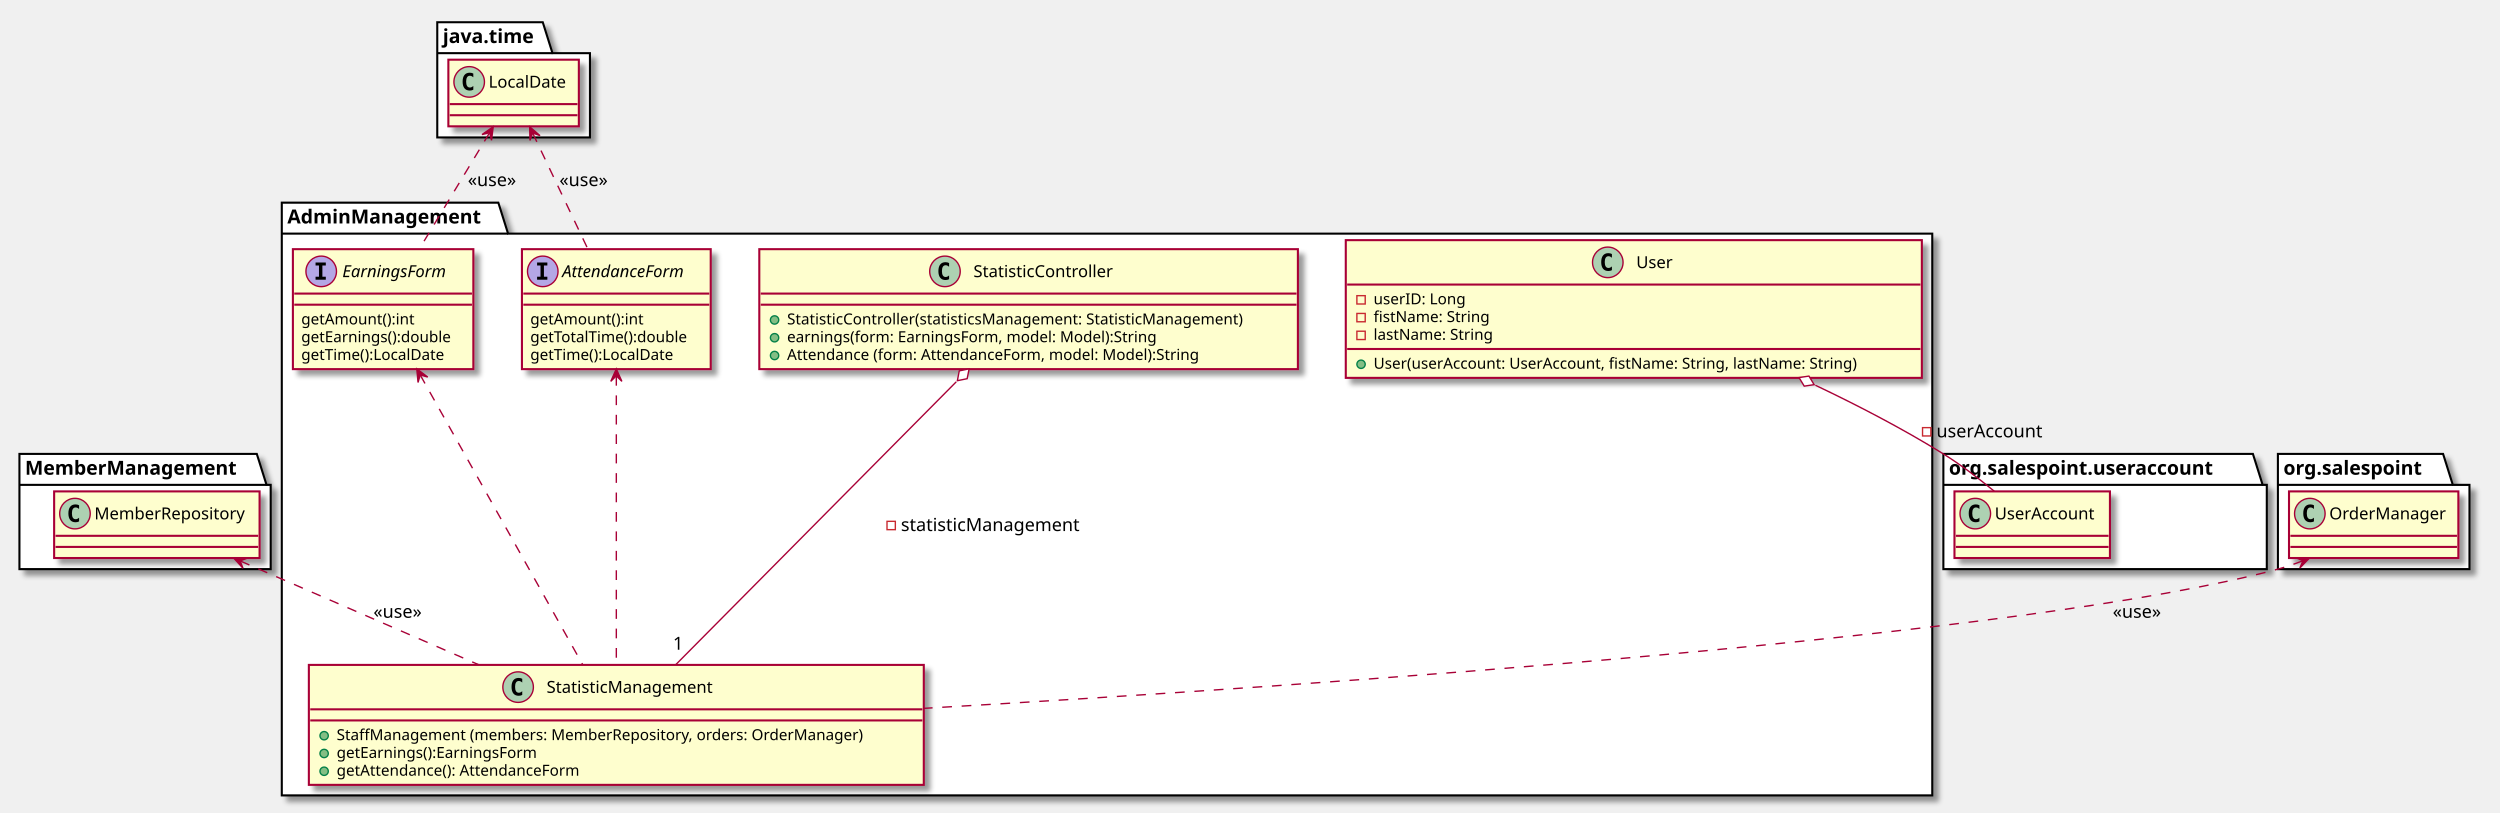
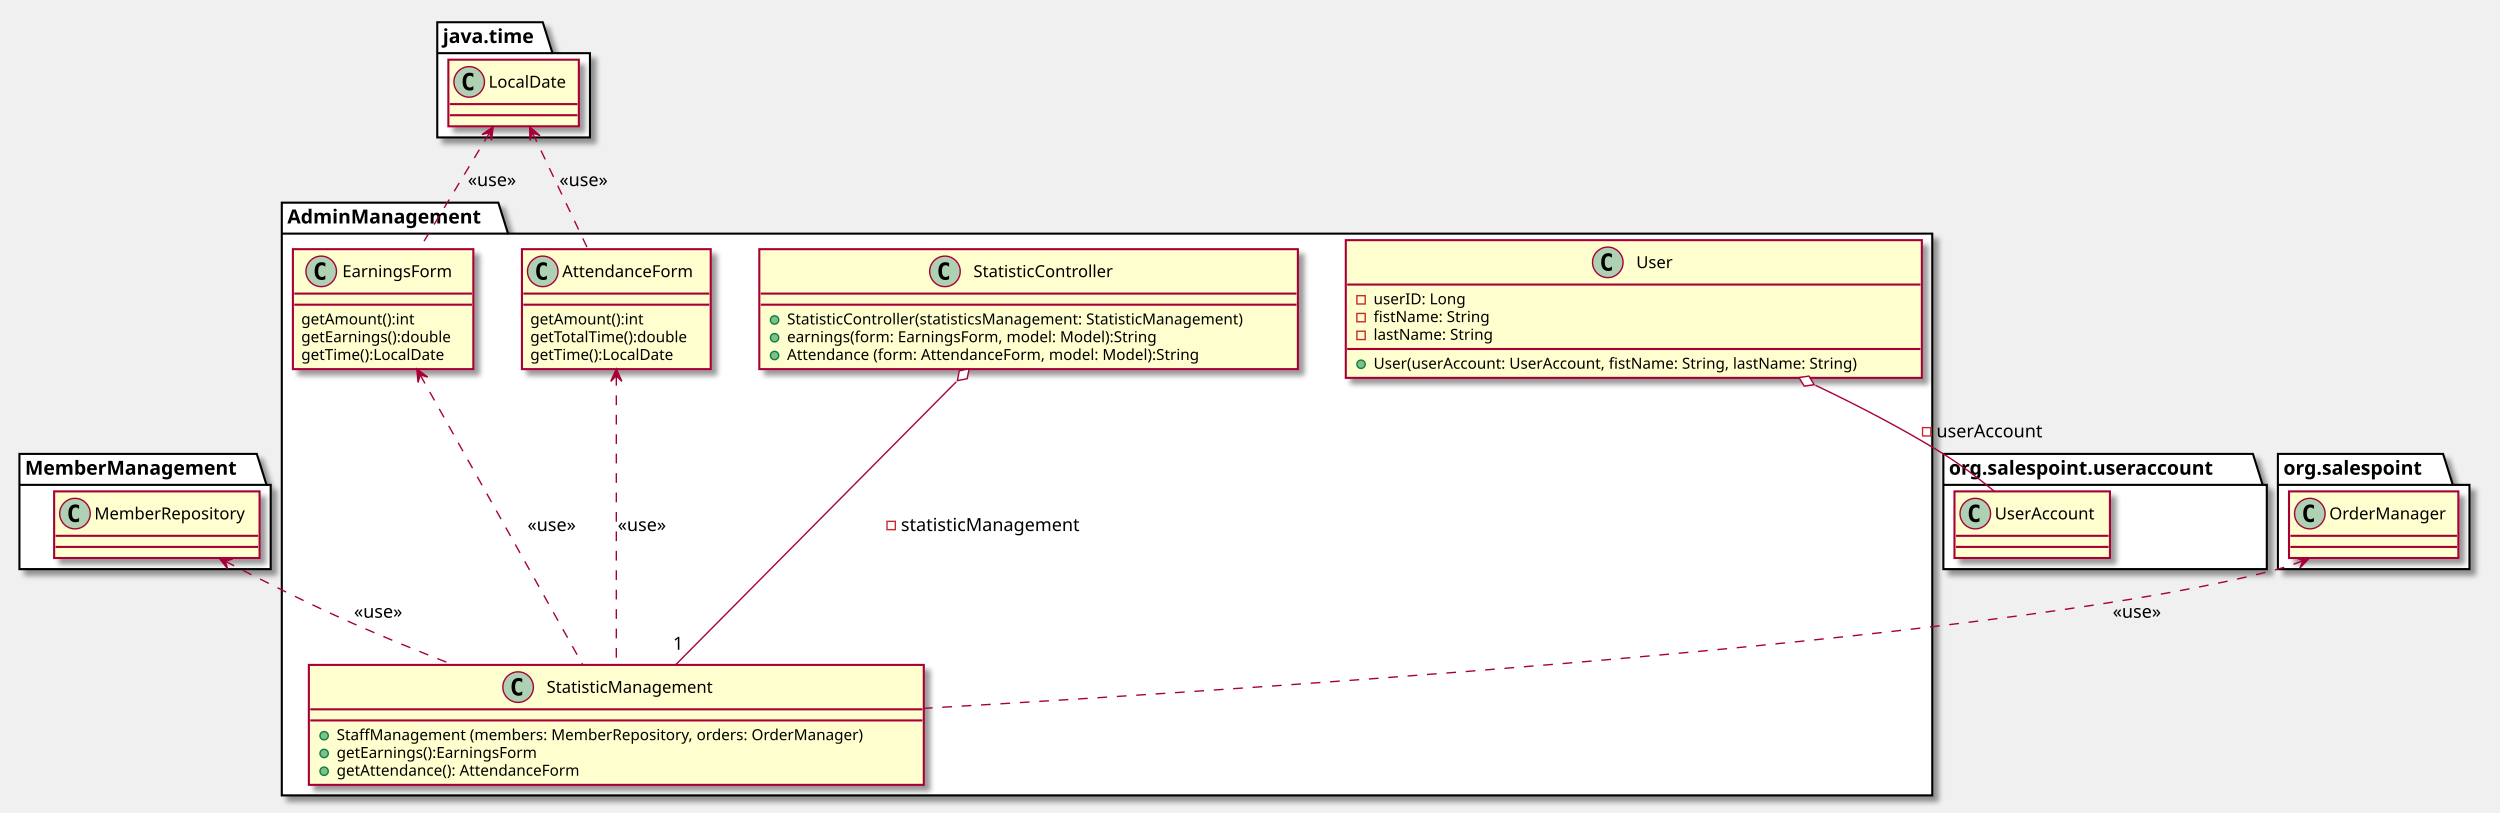
<svg xmlns="http://www.w3.org/2000/svg" contentScriptType="application/ecmascript" contentStyleType="text/css" height="585px" preserveAspectRatio="none" style="width:1801px;height:585px;" version="1.1" viewBox="0 0 1801 585" width="1801px" zoomAndPan="magnify">
  <defs>
-     <filter height="300%" id="f13jdttpnc6olu" width="300%" x="-1" y="-1">
+     <filter height="300%" id="fa5cagxxf4xam" width="300%" x="-1" y="-1">
      <feGaussianBlur result="blurOut" stdDeviation="2.0" />
      <feColorMatrix in="blurOut" result="blurOut2" type="matrix" values="0 0 0 0 0 0 0 0 0 0 0 0 0 0 0 0 0 0 .4 0" />
      <feOffset dx="4.0" dy="4.0" in="blurOut2" result="blurOut3" />
      <feBlend in="SourceGraphic" in2="blurOut3" mode="normal" />
    </filter>
  </defs>
  <g>
-     <polygon fill="#FFFFFF" filter="url(#f13jdttpnc6olu)" points="203,146,359,146,366,168.297,1392,168.297,1392,573,203,573,203,146" style="stroke: #000000; stroke-width: 1.5;" />
+     <polygon fill="#FFFFFF" filter="url(#fa5cagxxf4xam)" points="203,146,359,146,366,168.297,1392,168.297,1392,573,203,573,203,146" style="stroke: #000000; stroke-width: 1.5;" />
    <line style="stroke: #000000; stroke-width: 1.5;" x1="203" x2="366" y1="168.297" y2="168.297" />
    <text fill="#000000" font-family="sans-serif" font-size="14" font-weight="bold" lengthAdjust="spacingAndGlyphs" textLength="150" x="207" y="160.995">AdminManagement</text>
-     <polygon fill="#FFFFFF" filter="url(#f13jdttpnc6olu)" points="1400,327,1623,327,1630,349.297,1633,349.297,1633,410,1400,410,1400,327" style="stroke: #000000; stroke-width: 1.5;" />
+     <polygon fill="#FFFFFF" filter="url(#fa5cagxxf4xam)" points="1400,327,1623,327,1630,349.297,1633,349.297,1633,410,1400,410,1400,327" style="stroke: #000000; stroke-width: 1.5;" />
    <line style="stroke: #000000; stroke-width: 1.5;" x1="1400" x2="1630" y1="349.297" y2="349.297" />
    <text fill="#000000" font-family="sans-serif" font-size="14" font-weight="bold" lengthAdjust="spacingAndGlyphs" textLength="217" x="1404" y="341.995">org.salespoint.useraccount</text>
-     <polygon fill="#FFFFFF" filter="url(#f13jdttpnc6olu)" points="14,327,185,327,192,349.297,195,349.297,195,410,14,410,14,327" style="stroke: #000000; stroke-width: 1.5;" />
+     <polygon fill="#FFFFFF" filter="url(#fa5cagxxf4xam)" points="14,327,185,327,192,349.297,195,349.297,195,410,14,410,14,327" style="stroke: #000000; stroke-width: 1.5;" />
    <line style="stroke: #000000; stroke-width: 1.5;" x1="14" x2="192" y1="349.297" y2="349.297" />
    <text fill="#000000" font-family="sans-serif" font-size="14" font-weight="bold" lengthAdjust="spacingAndGlyphs" textLength="165" x="18" y="341.995">MemberManagement</text>
-     <polygon fill="#FFFFFF" filter="url(#f13jdttpnc6olu)" points="1641,327,1760,327,1767,349.297,1779,349.297,1779,410,1641,410,1641,327" style="stroke: #000000; stroke-width: 1.5;" />
+     <polygon fill="#FFFFFF" filter="url(#fa5cagxxf4xam)" points="1641,327,1760,327,1767,349.297,1779,349.297,1779,410,1641,410,1641,327" style="stroke: #000000; stroke-width: 1.5;" />
    <line style="stroke: #000000; stroke-width: 1.5;" x1="1641" x2="1767" y1="349.297" y2="349.297" />
    <text fill="#000000" font-family="sans-serif" font-size="14" font-weight="bold" lengthAdjust="spacingAndGlyphs" textLength="113" x="1645" y="341.995">org.salespoint</text>
-     <polygon fill="#FFFFFF" filter="url(#f13jdttpnc6olu)" points="315,16,391,16,398,38.297,425,38.297,425,99,315,99,315,16" style="stroke: #000000; stroke-width: 1.5;" />
+     <polygon fill="#FFFFFF" filter="url(#fa5cagxxf4xam)" points="315,16,391,16,398,38.297,425,38.297,425,99,315,99,315,16" style="stroke: #000000; stroke-width: 1.5;" />
    <line style="stroke: #000000; stroke-width: 1.5;" x1="315" x2="398" y1="38.297" y2="38.297" />
    <text fill="#000000" font-family="sans-serif" font-size="14" font-weight="bold" lengthAdjust="spacingAndGlyphs" textLength="70" x="319" y="30.995">java.time</text>
-     <rect fill="#FEFECE" filter="url(#f13jdttpnc6olu)" height="99.219" id="AdminManagement.User" style="stroke: #A80036; stroke-width: 1.5;" width="415" x="969.5" y="173" />
+     <rect fill="#FEFECE" filter="url(#fa5cagxxf4xam)" height="99.219" id="AdminManagement.User" style="stroke: #A80036; stroke-width: 1.5;" width="415" x="969.5" y="173" />
    <ellipse cx="1158.25" cy="189" fill="#ADD1B2" rx="11" ry="11" style="stroke: #A80036; stroke-width: 1.0;" />
    <path d="M1161.219,194.641 Q1160.641,194.938 1160,195.086 Q1159.359,195.234 1158.656,195.234 Q1156.156,195.234 1154.836,193.586 Q1153.516,191.938 1153.516,188.812 Q1153.516,185.688 1154.836,184.031 Q1156.156,182.375 1158.656,182.375 Q1159.359,182.375 1160.008,182.531 Q1160.656,182.688 1161.219,182.984 L1161.219,185.703 Q1160.594,185.125 1160,184.852 Q1159.406,184.578 1158.781,184.578 Q1157.438,184.578 1156.75,185.648 Q1156.062,186.719 1156.062,188.812 Q1156.062,190.906 1156.75,191.977 Q1157.438,193.047 1158.781,193.047 Q1159.406,193.047 1160,192.773 Q1160.594,192.5 1161.219,191.922 L1161.219,194.641 Z " />
    <text fill="#000000" font-family="sans-serif" font-size="12" lengthAdjust="spacingAndGlyphs" textLength="29" x="1178.75" y="193.154">User</text>
    <line style="stroke: #A80036; stroke-width: 1.5;" x1="970.5" x2="1383.5" y1="205" y2="205" />
    <rect fill="none" height="6" style="stroke: #C82930; stroke-width: 1.0;" width="6" x="977.5" y="213" />
    <text fill="#000000" font-family="sans-serif" font-size="11" lengthAdjust="spacingAndGlyphs" textLength="72" x="989.5" y="219.21">userID: Long</text>
    <rect fill="none" height="6" style="stroke: #C82930; stroke-width: 1.0;" width="6" x="977.5" y="225.805" />
    <text fill="#000000" font-family="sans-serif" font-size="11" lengthAdjust="spacingAndGlyphs" textLength="93" x="989.5" y="232.015">fistName: String</text>
    <rect fill="none" height="6" style="stroke: #C82930; stroke-width: 1.0;" width="6" x="977.5" y="238.609" />
    <text fill="#000000" font-family="sans-serif" font-size="11" lengthAdjust="spacingAndGlyphs" textLength="96" x="989.5" y="244.82">lastName: String</text>
    <line style="stroke: #A80036; stroke-width: 1.5;" x1="970.5" x2="1383.5" y1="251.414" y2="251.414" />
    <ellipse cx="980.5" cy="262.414" fill="#84BE84" rx="3" ry="3" style="stroke: #038048; stroke-width: 1.0;" />
    <text fill="#000000" font-family="sans-serif" font-size="11" lengthAdjust="spacingAndGlyphs" textLength="389" x="989.5" y="265.625">User(userAccount: UserAccount, fistName: String, lastName: String)</text>
-     <rect fill="#FEFECE" filter="url(#f13jdttpnc6olu)" height="86.414" id="AdminManagement.StatisticController" style="stroke: #A80036; stroke-width: 1.5;" width="388" x="547" y="179.5" />
+     <rect fill="#FEFECE" filter="url(#fa5cagxxf4xam)" height="86.414" id="AdminManagement.StatisticController" style="stroke: #A80036; stroke-width: 1.5;" width="388" x="547" y="179.5" />
    <ellipse cx="680.75" cy="195.5" fill="#ADD1B2" rx="11" ry="11" style="stroke: #A80036; stroke-width: 1.0;" />
    <path d="M683.719,201.141 Q683.141,201.438 682.5,201.586 Q681.859,201.734 681.156,201.734 Q678.656,201.734 677.336,200.086 Q676.016,198.438 676.016,195.312 Q676.016,192.188 677.336,190.531 Q678.656,188.875 681.156,188.875 Q681.859,188.875 682.508,189.031 Q683.156,189.188 683.719,189.484 L683.719,192.203 Q683.094,191.625 682.5,191.352 Q681.906,191.078 681.281,191.078 Q679.938,191.078 679.25,192.148 Q678.562,193.219 678.562,195.312 Q678.562,197.406 679.25,198.477 Q679.938,199.547 681.281,199.547 Q681.906,199.547 682.5,199.273 Q683.094,199 683.719,198.422 L683.719,201.141 Z " />
    <text fill="#000000" font-family="sans-serif" font-size="12" lengthAdjust="spacingAndGlyphs" textLength="112" x="701.25" y="199.654">StatisticController</text>
    <line style="stroke: #A80036; stroke-width: 1.5;" x1="548" x2="934" y1="211.5" y2="211.5" />
    <line style="stroke: #A80036; stroke-width: 1.5;" x1="548" x2="934" y1="219.5" y2="219.5" />
    <ellipse cx="558" cy="230.5" fill="#84BE84" rx="3" ry="3" style="stroke: #038048; stroke-width: 1.0;" />
    <text fill="#000000" font-family="sans-serif" font-size="11" lengthAdjust="spacingAndGlyphs" textLength="362" x="567" y="233.71">StatisticController(statisticsManagement: StatisticManagement)</text>
    <ellipse cx="558" cy="243.305" fill="#84BE84" rx="3" ry="3" style="stroke: #038048; stroke-width: 1.0;" />
    <text fill="#000000" font-family="sans-serif" font-size="11" lengthAdjust="spacingAndGlyphs" textLength="294" x="567" y="246.515">earnings(form: EarningsForm, model: Model):String</text>
    <ellipse cx="558" cy="256.109" fill="#84BE84" rx="3" ry="3" style="stroke: #038048; stroke-width: 1.0;" />
    <text fill="#000000" font-family="sans-serif" font-size="11" lengthAdjust="spacingAndGlyphs" textLength="324" x="567" y="259.32">Attendance (form: AttendanceForm, model: Model):String</text>
-     <rect fill="#FEFECE" filter="url(#f13jdttpnc6olu)" height="86.414" id="AdminManagement.StatisticManagement" style="stroke: #A80036; stroke-width: 1.5;" width="443" x="222.5" y="479" />
+     <rect fill="#FEFECE" filter="url(#fa5cagxxf4xam)" height="86.414" id="AdminManagement.StatisticManagement" style="stroke: #A80036; stroke-width: 1.5;" width="443" x="222.5" y="479" />
    <ellipse cx="373.25" cy="495" fill="#ADD1B2" rx="11" ry="11" style="stroke: #A80036; stroke-width: 1.0;" />
    <path d="M376.219,500.641 Q375.641,500.938 375,501.086 Q374.359,501.234 373.656,501.234 Q371.156,501.234 369.836,499.586 Q368.516,497.938 368.516,494.812 Q368.516,491.688 369.836,490.031 Q371.156,488.375 373.656,488.375 Q374.359,488.375 375.008,488.531 Q375.656,488.688 376.219,488.984 L376.219,491.703 Q375.594,491.125 375,490.852 Q374.406,490.578 373.781,490.578 Q372.438,490.578 371.75,491.648 Q371.062,492.719 371.062,494.812 Q371.062,496.906 371.75,497.977 Q372.438,499.047 373.781,499.047 Q374.406,499.047 375,498.773 Q375.594,498.5 376.219,497.922 L376.219,500.641 Z " />
    <text fill="#000000" font-family="sans-serif" font-size="12" lengthAdjust="spacingAndGlyphs" textLength="133" x="393.75" y="499.154">StatisticManagement</text>
    <line style="stroke: #A80036; stroke-width: 1.5;" x1="223.5" x2="664.5" y1="511" y2="511" />
    <line style="stroke: #A80036; stroke-width: 1.5;" x1="223.5" x2="664.5" y1="519" y2="519" />
    <ellipse cx="233.5" cy="530" fill="#84BE84" rx="3" ry="3" style="stroke: #038048; stroke-width: 1.0;" />
    <text fill="#000000" font-family="sans-serif" font-size="11" lengthAdjust="spacingAndGlyphs" textLength="417" x="242.5" y="533.21">StaffManagement (members: MemberRepository, orders: OrderManager)</text>
    <ellipse cx="233.5" cy="542.805" fill="#84BE84" rx="3" ry="3" style="stroke: #038048; stroke-width: 1.0;" />
    <text fill="#000000" font-family="sans-serif" font-size="11" lengthAdjust="spacingAndGlyphs" textLength="159" x="242.5" y="546.015">getEarnings():EarningsForm</text>
    <ellipse cx="233.5" cy="555.609" fill="#84BE84" rx="3" ry="3" style="stroke: #038048; stroke-width: 1.0;" />
    <text fill="#000000" font-family="sans-serif" font-size="11" lengthAdjust="spacingAndGlyphs" textLength="189" x="242.5" y="558.82">getAttendance(): AttendanceForm</text>
-     <rect fill="#FEFECE" filter="url(#f13jdttpnc6olu)" height="86.414" id="AdminManagement.EarningsForm" style="stroke: #A80036; stroke-width: 1.5;" width="130" x="211" y="179.5" />
-     <ellipse cx="231.4" cy="195.5" fill="#B4A7E5" rx="11" ry="11" style="stroke: #A80036; stroke-width: 1.0;" />
-     <path d="M227.322,191.266 L227.322,189.109 L234.713,189.109 L234.713,191.266 L232.244,191.266 L232.244,199.344 L234.713,199.344 L234.713,201.5 L227.322,201.5 L227.322,199.344 L229.791,199.344 L229.791,191.266 L227.322,191.266 Z " />
-     <text fill="#000000" font-family="sans-serif" font-size="12" font-style="italic" lengthAdjust="spacingAndGlyphs" textLength="86" x="246.6" y="199.654">EarningsForm</text>
+     <rect fill="#FEFECE" filter="url(#fa5cagxxf4xam)" height="86.414" id="AdminManagement.EarningsForm" style="stroke: #A80036; stroke-width: 1.5;" width="130" x="211" y="179.5" />
+     <ellipse cx="231.4" cy="195.5" fill="#ADD1B2" rx="11" ry="11" style="stroke: #A80036; stroke-width: 1.0;" />
+     <path d="M234.369,201.141 Q233.791,201.438 233.15,201.586 Q232.509,201.734 231.806,201.734 Q229.306,201.734 227.986,200.086 Q226.666,198.438 226.666,195.312 Q226.666,192.188 227.986,190.531 Q229.306,188.875 231.806,188.875 Q232.509,188.875 233.158,189.031 Q233.806,189.188 234.369,189.484 L234.369,192.203 Q233.744,191.625 233.15,191.352 Q232.556,191.078 231.931,191.078 Q230.588,191.078 229.9,192.148 Q229.213,193.219 229.213,195.312 Q229.213,197.406 229.9,198.477 Q230.588,199.547 231.931,199.547 Q232.556,199.547 233.15,199.273 Q233.744,199 234.369,198.422 L234.369,201.141 Z " />
+     <text fill="#000000" font-family="sans-serif" font-size="12" lengthAdjust="spacingAndGlyphs" textLength="86" x="246.6" y="199.654">EarningsForm</text>
    <line style="stroke: #A80036; stroke-width: 1.5;" x1="212" x2="340" y1="211.5" y2="211.5" />
    <line style="stroke: #A80036; stroke-width: 1.5;" x1="212" x2="340" y1="219.5" y2="219.5" />
    <text fill="#000000" font-family="sans-serif" font-size="11" lengthAdjust="spacingAndGlyphs" textLength="87" x="217" y="233.71">getAmount():int</text>
    <text fill="#000000" font-family="sans-serif" font-size="11" lengthAdjust="spacingAndGlyphs" textLength="118" x="217" y="246.515">getEarnings():double</text>
    <text fill="#000000" font-family="sans-serif" font-size="11" lengthAdjust="spacingAndGlyphs" textLength="113" x="217" y="259.32">getTime():LocalDate</text>
-     <rect fill="#FEFECE" filter="url(#f13jdttpnc6olu)" height="86.414" id="AdminManagement.AttendanceForm" style="stroke: #A80036; stroke-width: 1.5;" width="136" x="376" y="179.5" />
-     <ellipse cx="391" cy="195.5" fill="#B4A7E5" rx="11" ry="11" style="stroke: #A80036; stroke-width: 1.0;" />
-     <path d="M386.922,191.266 L386.922,189.109 L394.312,189.109 L394.312,191.266 L391.844,191.266 L391.844,199.344 L394.312,199.344 L394.312,201.5 L386.922,201.5 L386.922,199.344 L389.391,199.344 L389.391,191.266 L386.922,191.266 Z " />
-     <text fill="#000000" font-family="sans-serif" font-size="12" font-style="italic" lengthAdjust="spacingAndGlyphs" textLength="104" x="405" y="199.654">AttendanceForm</text>
+     <rect fill="#FEFECE" filter="url(#fa5cagxxf4xam)" height="86.414" id="AdminManagement.AttendanceForm" style="stroke: #A80036; stroke-width: 1.5;" width="136" x="376" y="179.5" />
+     <ellipse cx="391" cy="195.5" fill="#ADD1B2" rx="11" ry="11" style="stroke: #A80036; stroke-width: 1.0;" />
+     <path d="M393.969,201.141 Q393.391,201.438 392.75,201.586 Q392.109,201.734 391.406,201.734 Q388.906,201.734 387.586,200.086 Q386.266,198.438 386.266,195.312 Q386.266,192.188 387.586,190.531 Q388.906,188.875 391.406,188.875 Q392.109,188.875 392.758,189.031 Q393.406,189.188 393.969,189.484 L393.969,192.203 Q393.344,191.625 392.75,191.352 Q392.156,191.078 391.531,191.078 Q390.188,191.078 389.5,192.148 Q388.812,193.219 388.812,195.312 Q388.812,197.406 389.5,198.477 Q390.188,199.547 391.531,199.547 Q392.156,199.547 392.75,199.273 Q393.344,199 393.969,198.422 L393.969,201.141 Z " />
+     <text fill="#000000" font-family="sans-serif" font-size="12" lengthAdjust="spacingAndGlyphs" textLength="104" x="405" y="199.654">AttendanceForm</text>
    <line style="stroke: #A80036; stroke-width: 1.5;" x1="377" x2="511" y1="211.5" y2="211.5" />
    <line style="stroke: #A80036; stroke-width: 1.5;" x1="377" x2="511" y1="219.5" y2="219.5" />
    <text fill="#000000" font-family="sans-serif" font-size="11" lengthAdjust="spacingAndGlyphs" textLength="87" x="382" y="233.71">getAmount():int</text>
    <text fill="#000000" font-family="sans-serif" font-size="11" lengthAdjust="spacingAndGlyphs" textLength="124" x="382" y="246.515">getTotalTime():double</text>
    <text fill="#000000" font-family="sans-serif" font-size="11" lengthAdjust="spacingAndGlyphs" textLength="113" x="382" y="259.32">getTime():LocalDate</text>
-     <rect fill="#FEFECE" filter="url(#f13jdttpnc6olu)" height="48" id="org.salespoint.useraccount.UserAccount" style="stroke: #A80036; stroke-width: 1.5;" width="112" x="1408" y="354" />
+     <rect fill="#FEFECE" filter="url(#fa5cagxxf4xam)" height="48" id="org.salespoint.useraccount.UserAccount" style="stroke: #A80036; stroke-width: 1.5;" width="112" x="1408" y="354" />
    <ellipse cx="1423" cy="370" fill="#ADD1B2" rx="11" ry="11" style="stroke: #A80036; stroke-width: 1.0;" />
    <path d="M1425.969,375.641 Q1425.391,375.938 1424.75,376.086 Q1424.109,376.234 1423.406,376.234 Q1420.906,376.234 1419.586,374.586 Q1418.266,372.938 1418.266,369.812 Q1418.266,366.688 1419.586,365.031 Q1420.906,363.375 1423.406,363.375 Q1424.109,363.375 1424.758,363.531 Q1425.406,363.688 1425.969,363.984 L1425.969,366.703 Q1425.344,366.125 1424.75,365.852 Q1424.156,365.578 1423.531,365.578 Q1422.188,365.578 1421.5,366.648 Q1420.812,367.719 1420.812,369.812 Q1420.812,371.906 1421.5,372.977 Q1422.188,374.047 1423.531,374.047 Q1424.156,374.047 1424.75,373.773 Q1425.344,373.5 1425.969,372.922 L1425.969,375.641 Z " />
    <text fill="#000000" font-family="sans-serif" font-size="12" lengthAdjust="spacingAndGlyphs" textLength="80" x="1437" y="374.154">UserAccount</text>
    <line style="stroke: #A80036; stroke-width: 1.5;" x1="1409" x2="1519" y1="386" y2="386" />
    <line style="stroke: #A80036; stroke-width: 1.5;" x1="1409" x2="1519" y1="394" y2="394" />
-     <rect fill="#FEFECE" filter="url(#f13jdttpnc6olu)" height="48" id="MemberManagement.MemberRepository" style="stroke: #A80036; stroke-width: 1.5;" width="148" x="39" y="354" />
+     <rect fill="#FEFECE" filter="url(#fa5cagxxf4xam)" height="48" id="MemberManagement.MemberRepository" style="stroke: #A80036; stroke-width: 1.5;" width="148" x="39" y="354" />
    <ellipse cx="54" cy="370" fill="#ADD1B2" rx="11" ry="11" style="stroke: #A80036; stroke-width: 1.0;" />
    <path d="M56.969,375.641 Q56.391,375.938 55.75,376.086 Q55.109,376.234 54.406,376.234 Q51.906,376.234 50.586,374.586 Q49.266,372.938 49.266,369.812 Q49.266,366.688 50.586,365.031 Q51.906,363.375 54.406,363.375 Q55.109,363.375 55.758,363.531 Q56.406,363.688 56.969,363.984 L56.969,366.703 Q56.344,366.125 55.75,365.852 Q55.156,365.578 54.531,365.578 Q53.188,365.578 52.5,366.648 Q51.812,367.719 51.812,369.812 Q51.812,371.906 52.5,372.977 Q53.188,374.047 54.531,374.047 Q55.156,374.047 55.75,373.773 Q56.344,373.5 56.969,372.922 L56.969,375.641 Z " />
    <text fill="#000000" font-family="sans-serif" font-size="12" lengthAdjust="spacingAndGlyphs" textLength="116" x="68" y="374.154">MemberRepository</text>
    <line style="stroke: #A80036; stroke-width: 1.5;" x1="40" x2="186" y1="386" y2="386" />
    <line style="stroke: #A80036; stroke-width: 1.5;" x1="40" x2="186" y1="394" y2="394" />
-     <rect fill="#FEFECE" filter="url(#f13jdttpnc6olu)" height="48" id="org.salespoint.OrderManager" style="stroke: #A80036; stroke-width: 1.5;" width="122" x="1649" y="354" />
+     <rect fill="#FEFECE" filter="url(#fa5cagxxf4xam)" height="48" id="org.salespoint.OrderManager" style="stroke: #A80036; stroke-width: 1.5;" width="122" x="1649" y="354" />
    <ellipse cx="1664" cy="370" fill="#ADD1B2" rx="11" ry="11" style="stroke: #A80036; stroke-width: 1.0;" />
    <path d="M1666.969,375.641 Q1666.391,375.938 1665.75,376.086 Q1665.109,376.234 1664.406,376.234 Q1661.906,376.234 1660.586,374.586 Q1659.266,372.938 1659.266,369.812 Q1659.266,366.688 1660.586,365.031 Q1661.906,363.375 1664.406,363.375 Q1665.109,363.375 1665.758,363.531 Q1666.406,363.688 1666.969,363.984 L1666.969,366.703 Q1666.344,366.125 1665.75,365.852 Q1665.156,365.578 1664.531,365.578 Q1663.188,365.578 1662.5,366.648 Q1661.812,367.719 1661.812,369.812 Q1661.812,371.906 1662.5,372.977 Q1663.188,374.047 1664.531,374.047 Q1665.156,374.047 1665.75,373.773 Q1666.344,373.5 1666.969,372.922 L1666.969,375.641 Z " />
    <text fill="#000000" font-family="sans-serif" font-size="12" lengthAdjust="spacingAndGlyphs" textLength="90" x="1678" y="374.154">OrderManager</text>
    <line style="stroke: #A80036; stroke-width: 1.5;" x1="1650" x2="1770" y1="386" y2="386" />
    <line style="stroke: #A80036; stroke-width: 1.5;" x1="1650" x2="1770" y1="394" y2="394" />
-     <rect fill="#FEFECE" filter="url(#f13jdttpnc6olu)" height="48" id="java.time.LocalDate" style="stroke: #A80036; stroke-width: 1.5;" width="94" x="323" y="43" />
+     <rect fill="#FEFECE" filter="url(#fa5cagxxf4xam)" height="48" id="java.time.LocalDate" style="stroke: #A80036; stroke-width: 1.5;" width="94" x="323" y="43" />
    <ellipse cx="338" cy="59" fill="#ADD1B2" rx="11" ry="11" style="stroke: #A80036; stroke-width: 1.0;" />
    <path d="M340.969,64.641 Q340.391,64.938 339.75,65.086 Q339.109,65.234 338.406,65.234 Q335.906,65.234 334.586,63.586 Q333.266,61.938 333.266,58.812 Q333.266,55.688 334.586,54.031 Q335.906,52.375 338.406,52.375 Q339.109,52.375 339.758,52.531 Q340.406,52.688 340.969,52.984 L340.969,55.703 Q340.344,55.125 339.75,54.852 Q339.156,54.578 338.531,54.578 Q337.188,54.578 336.5,55.648 Q335.812,56.719 335.812,58.812 Q335.812,60.906 336.5,61.977 Q337.188,63.047 338.531,63.047 Q339.156,63.047 339.75,62.773 Q340.344,62.5 340.969,61.922 L340.969,64.641 Z " />
    <text fill="#000000" font-family="sans-serif" font-size="12" lengthAdjust="spacingAndGlyphs" textLength="62" x="352" y="63.154">LocalDate</text>
    <line style="stroke: #A80036; stroke-width: 1.5;" x1="324" x2="416" y1="75" y2="75" />
    <line style="stroke: #A80036; stroke-width: 1.5;" x1="324" x2="416" y1="83" y2="83" />
    <path d="M1307.819,277.539 C1338.786,292.262 1371.171,309.105 1400,327 C1412.675,334.868 1425.719,344.861 1436.697,353.913 " fill="none" id="AdminManagement.User&lt;-org.salespoint.useraccount.UserAccount" style="stroke: #A80036; stroke-width: 1.0;" />
    <polygon fill="#FFFFFF" points="1296.031,272.002,1299.761,278.174,1306.892,277.104,1303.162,270.933,1296.031,272.002" style="stroke: #A80036; stroke-width: 1.0;" />
    <rect fill="none" height="6" style="stroke: #C82930; stroke-width: 1.0;" width="6" x="1385" y="308.066" />
    <text fill="#000000" font-family="sans-serif" font-size="13" lengthAdjust="spacingAndGlyphs" textLength="80" x="1395" y="315.067">userAccount</text>
    <path d="M688.871,275.067 C631.473,332.949 540.262,424.928 486.856,478.783 " fill="none" id="AdminManagement.StatisticController&lt;-AdminManagement.StatisticManagement" style="stroke: #A80036; stroke-width: 1.0;" />
    <polygon fill="#FFFFFF" points="698.131,265.73,691.066,267.174,689.681,274.251,696.746,272.807,698.131,265.73" style="stroke: #A80036; stroke-width: 1.0;" />
    <rect fill="none" height="6" style="stroke: #C82930; stroke-width: 1.0;" width="6" x="639" y="375.566" />
    <text fill="#000000" font-family="sans-serif" font-size="13" lengthAdjust="spacingAndGlyphs" textLength="135" x="649" y="382.567">statisticManagement</text>
    <text fill="#000000" font-family="sans-serif" font-size="13" lengthAdjust="spacingAndGlyphs" textLength="8" x="484.806" y="468.062">1</text>
    <path d="M302.724,270.142 C334.958,327.607 388.677,423.373 419.758,478.783 " fill="none" id="AdminManagement.EarningsForm&lt;-AdminManagement.StatisticManagement" style="stroke: #A80036; stroke-width: 1.0; stroke-dasharray: 7.0,7.0;" />
    <polygon fill="#A80036" points="300.249,265.73,301.164,275.536,302.695,270.091,308.141,271.623,300.249,265.73" style="stroke: #A80036; stroke-width: 1.0;" />
+     <text fill="#000000" font-family="sans-serif" font-size="13" lengthAdjust="spacingAndGlyphs" textLength="39" x="380" y="382.567">«use»</text>
    <path d="M444,270.835 C444,328.374 444,423.596 444,478.783 " fill="none" id="AdminManagement.AttendanceForm&lt;-AdminManagement.StatisticManagement" style="stroke: #A80036; stroke-width: 1.0; stroke-dasharray: 7.0,7.0;" />
    <polygon fill="#A80036" points="444,265.73,440,274.73,444,270.73,448,274.73,444,265.73" style="stroke: #A80036; stroke-width: 1.0;" />
-     <path d="M173.26,404.216 C221.115,425.035 289.033,454.582 344.87,478.874 " fill="none" id="MemberManagement.MemberRepository&lt;-AdminManagement.StatisticManagement" style="stroke: #A80036; stroke-width: 1.0; stroke-dasharray: 7.0,7.0;" />
-     <polygon fill="#A80036" points="168.402,402.102,175.059,409.361,172.987,404.097,178.251,402.025,168.402,402.102" style="stroke: #A80036; stroke-width: 1.0;" />
-     <text fill="#000000" font-family="sans-serif" font-size="13" lengthAdjust="spacingAndGlyphs" textLength="39" x="269" y="445.067">«use»</text>
+     <text fill="#000000" font-family="sans-serif" font-size="13" lengthAdjust="spacingAndGlyphs" textLength="39" x="445" y="382.567">«use»</text>
+     <path d="M162.43,404.409 C189.219,418.334 223.082,435.317 254,449 C277.185,459.261 302.299,469.504 326.439,478.934 " fill="none" id="MemberManagement.MemberRepository&lt;-AdminManagement.StatisticManagement" style="stroke: #A80036; stroke-width: 1.0; stroke-dasharray: 7.0,7.0;" />
+     <polygon fill="#A80036" points="157.853,402.024,163.986,409.73,162.288,404.334,167.683,402.636,157.853,402.024" style="stroke: #A80036; stroke-width: 1.0;" />
+     <text fill="#000000" font-family="sans-serif" font-size="13" lengthAdjust="spacingAndGlyphs" textLength="39" x="255" y="445.067">«use»</text>
    <path d="M1658.757,404.061 C1652.873,406.36 1646.876,408.413 1641,410 C1462.86,458.109 959.788,493.19 665.606,510.29 " fill="none" id="org.salespoint.OrderManager&lt;-AdminManagement.StatisticManagement" style="stroke: #A80036; stroke-width: 1.0; stroke-dasharray: 7.0,7.0;" />
    <polygon fill="#A80036" points="1663.668,402.076,1653.824,401.74,1659.032,403.95,1656.822,409.157,1663.668,402.076" style="stroke: #A80036; stroke-width: 1.0;" />
    <text fill="#000000" font-family="sans-serif" font-size="13" lengthAdjust="spacingAndGlyphs" textLength="39" x="1522" y="445.067">«use»</text>
    <path d="M352.564,95.844 C338.402,119.27 318.213,152.669 302.122,179.288 " fill="none" id="java.time.LocalDate&lt;-AdminManagement.EarningsForm" style="stroke: #A80036; stroke-width: 1.0; stroke-dasharray: 7.0,7.0;" />
    <polygon fill="#A80036" points="355.312,91.297,347.233,96.93,352.726,95.576,354.08,101.068,355.312,91.297" style="stroke: #A80036; stroke-width: 1.0;" />
    <text fill="#000000" font-family="sans-serif" font-size="13" lengthAdjust="spacingAndGlyphs" textLength="39" x="337" y="134.067">«use»</text>
    <path d="M383.726,95.844 C394.875,119.27 410.768,152.669 423.436,179.288 " fill="none" id="java.time.LocalDate&lt;-AdminManagement.AttendanceForm" style="stroke: #A80036; stroke-width: 1.0; stroke-dasharray: 7.0,7.0;" />
    <polygon fill="#A80036" points="381.562,91.297,381.818,101.142,383.711,95.812,389.042,97.705,381.562,91.297" style="stroke: #A80036; stroke-width: 1.0;" />
    <text fill="#000000" font-family="sans-serif" font-size="13" lengthAdjust="spacingAndGlyphs" textLength="39" x="403" y="134.067">«use»</text>
  </g>
</svg>
